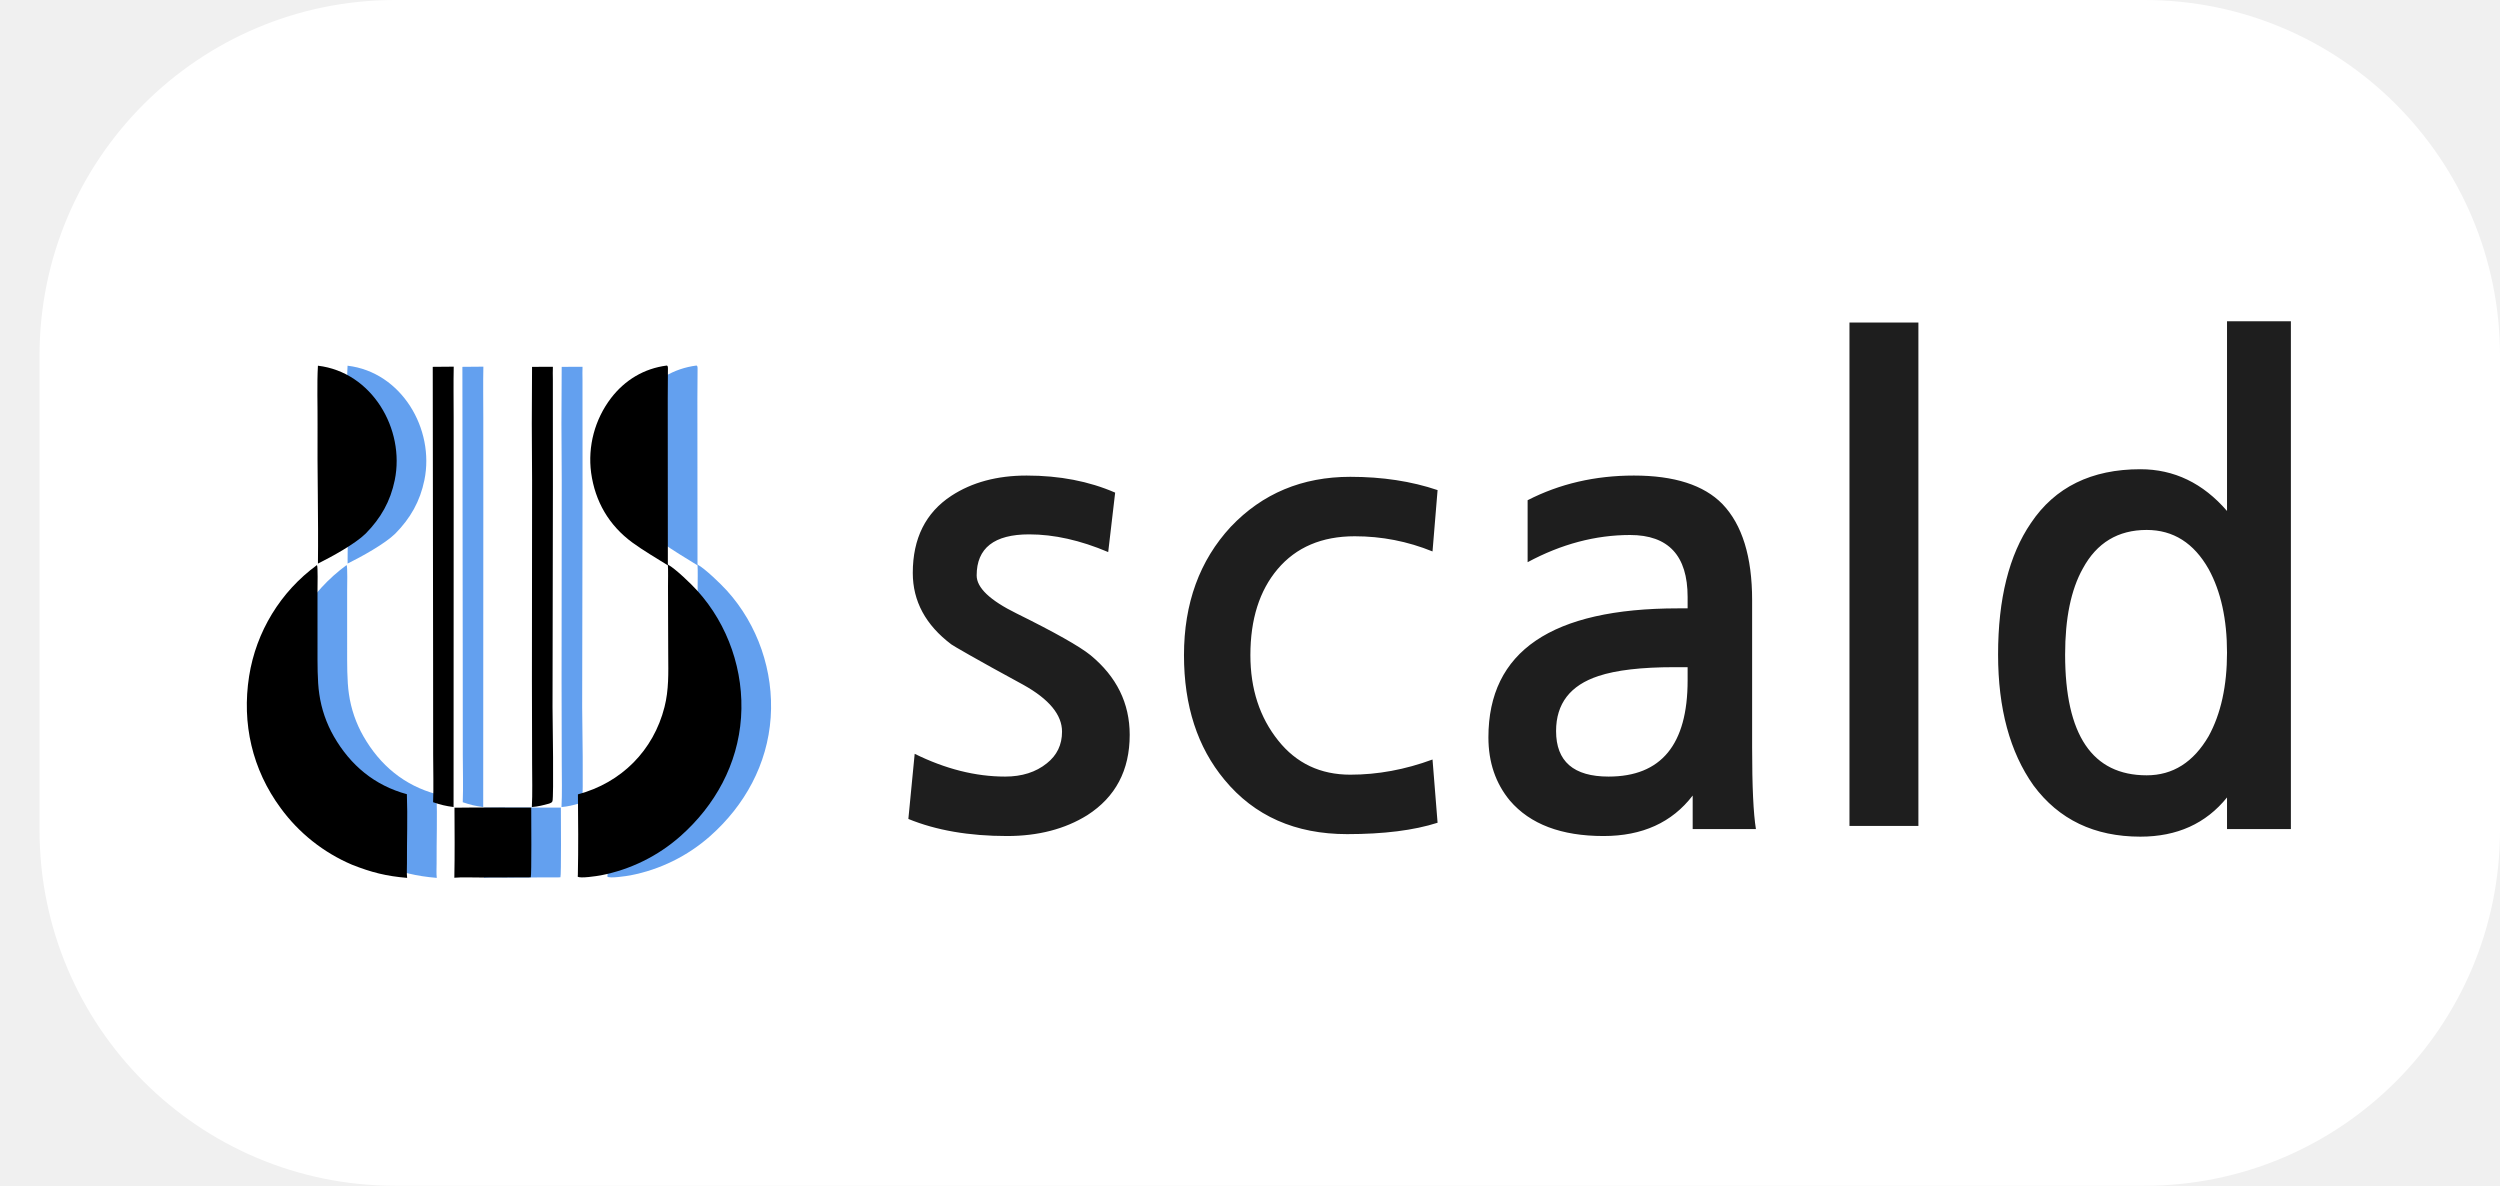
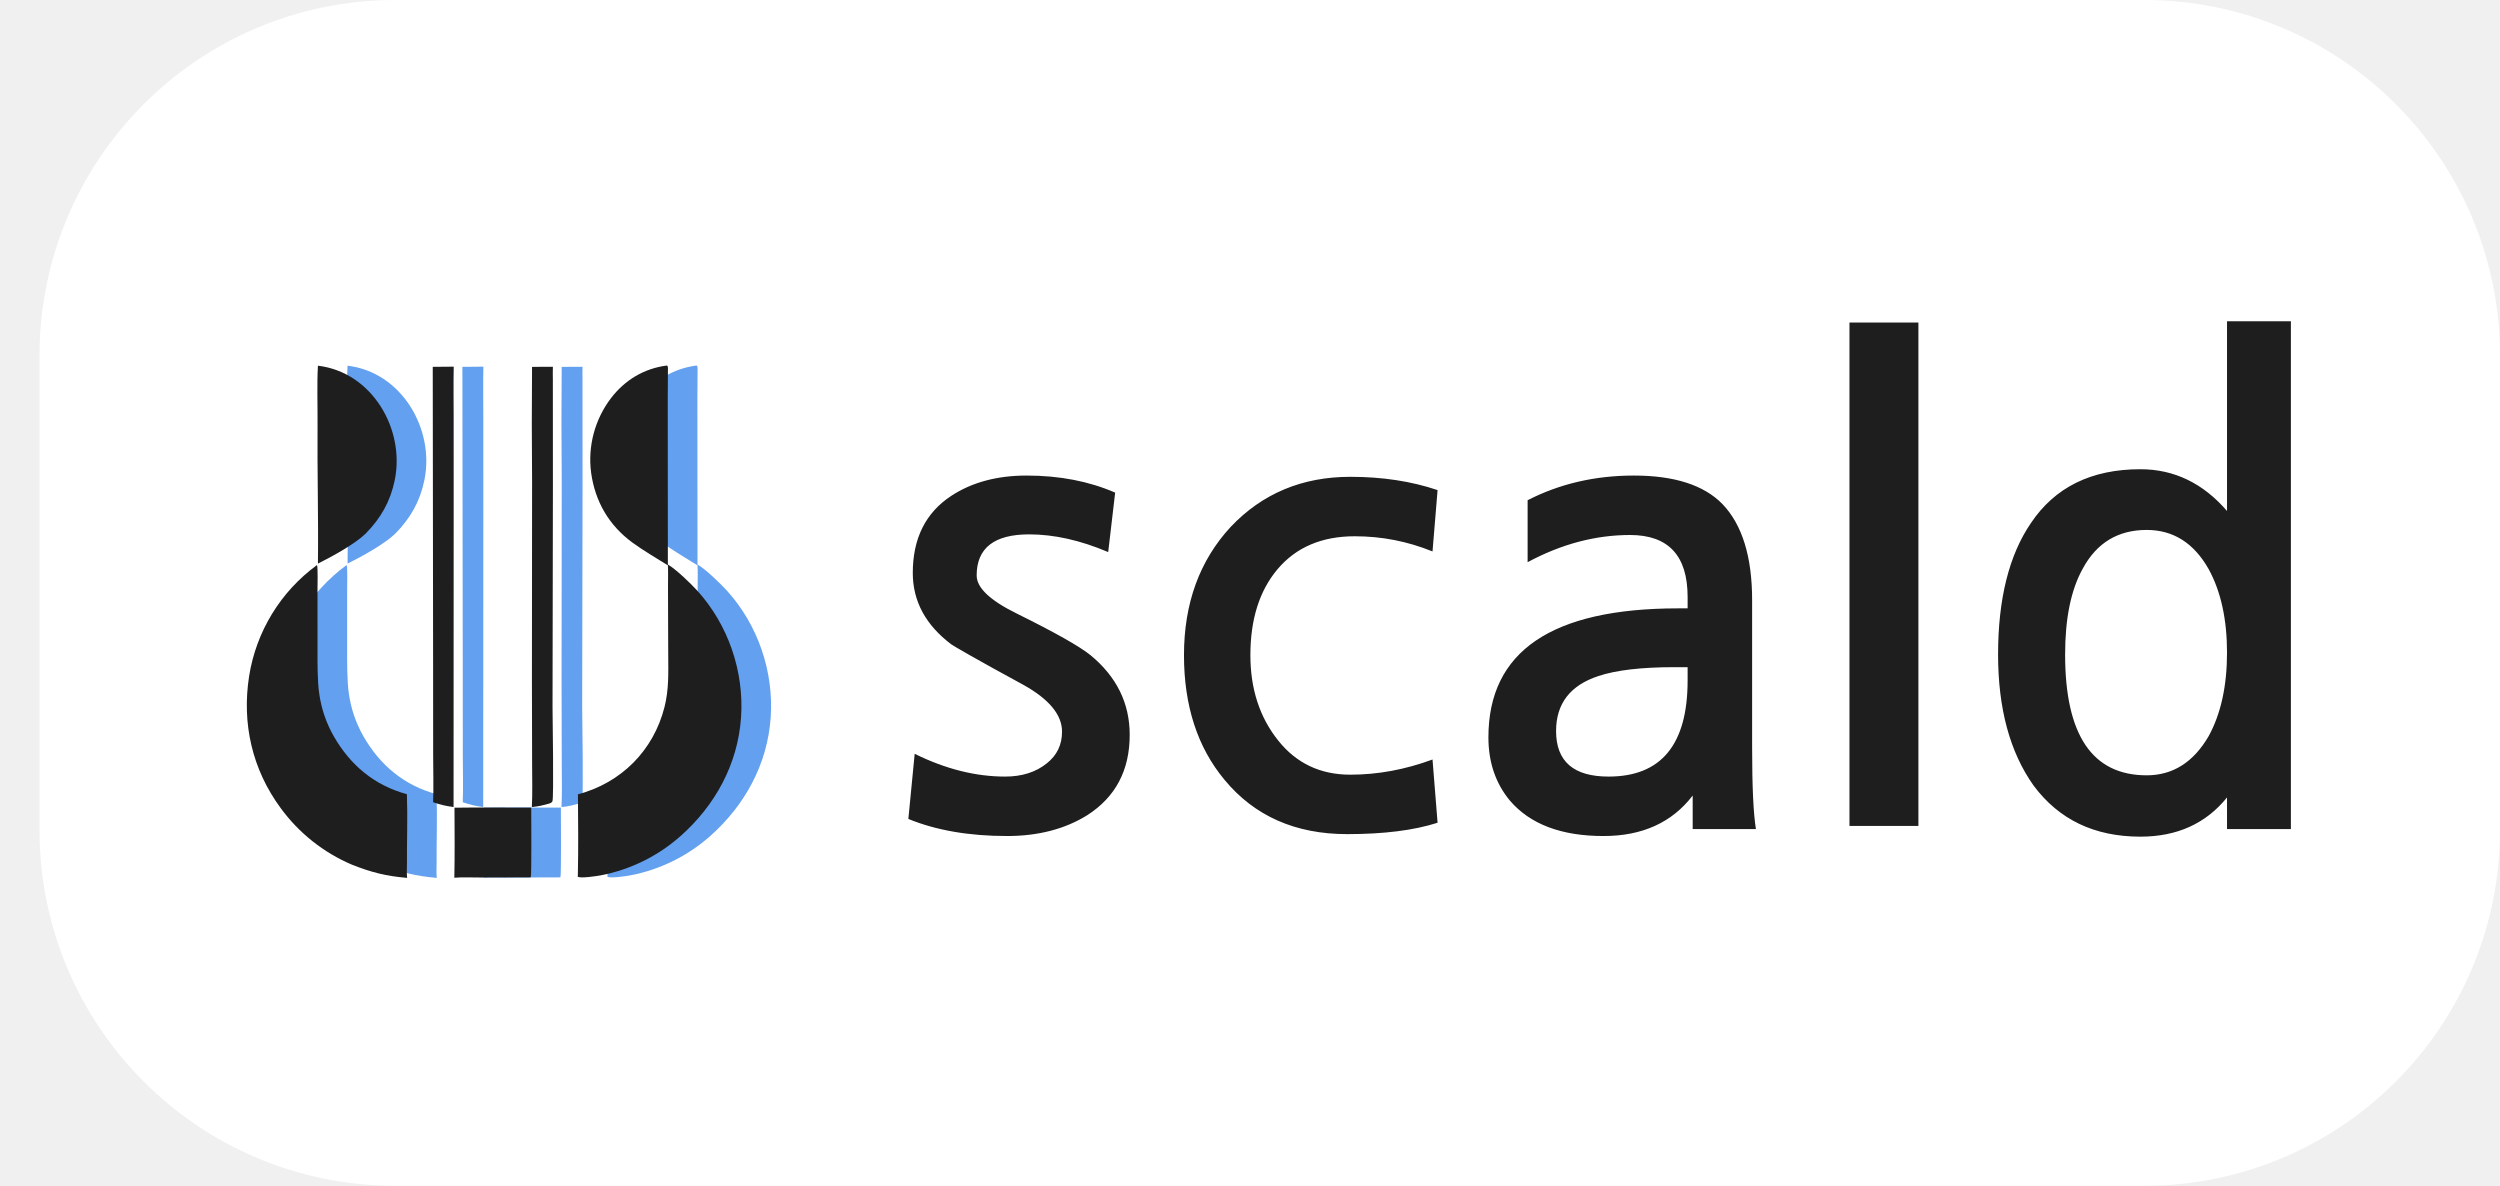
<svg xmlns="http://www.w3.org/2000/svg" width="253" height="120" viewBox="0 0 253 120" fill="none">
  <rect x="4" width="249" height="120" rx="36" fill="white" />
  <path d="M112.15 55.87C109.334 54.675 106.667 54.078 104.15 54.078C100.608 54.078 98.838 55.465 98.838 58.238C98.838 59.475 100.182 60.755 102.87 62.078C106.752 63.998 109.248 65.406 110.358 66.302C113.003 68.478 114.326 71.166 114.326 74.366C114.326 77.95 112.896 80.659 110.038 82.494C107.776 83.902 105.067 84.606 101.91 84.606C98.07 84.606 94.742 84.03 91.926 82.878L92.566 76.286C95.68 77.822 98.731 78.59 101.718 78.59C103.424 78.59 104.832 78.142 105.942 77.246C106.966 76.436 107.478 75.369 107.478 74.046C107.478 72.34 106.176 70.761 103.574 69.31C101.142 67.987 99.328 66.985 98.134 66.302C96.939 65.62 96.32 65.257 96.278 65.214C93.675 63.252 92.374 60.841 92.374 57.982C92.374 54.483 93.675 51.881 96.278 50.174C98.368 48.809 100.907 48.126 103.894 48.126C107.222 48.126 110.208 48.702 112.854 49.854L112.15 55.87ZM145.483 83.262C143.093 84.03 140.043 84.414 136.331 84.414C131.083 84.414 126.944 82.579 123.915 78.91C121.184 75.625 119.819 71.422 119.819 66.302C119.819 61.054 121.397 56.724 124.555 53.31C127.755 49.94 131.787 48.254 136.651 48.254C139.893 48.254 142.837 48.702 145.483 49.598L144.971 55.806C142.453 54.782 139.829 54.27 137.099 54.27C133.771 54.27 131.168 55.38 129.291 57.598C127.456 59.774 126.539 62.675 126.539 66.302C126.539 69.716 127.477 72.596 129.355 74.942C131.189 77.246 133.621 78.398 136.651 78.398C139.424 78.398 142.197 77.886 144.971 76.862L145.483 83.262ZM171.299 83.902V80.51C169.208 83.241 166.2 84.606 162.275 84.606C158.008 84.606 154.851 83.412 152.803 81.022C151.352 79.273 150.627 77.139 150.627 74.622C150.627 65.918 157.027 61.566 169.827 61.566H170.787V60.414C170.787 56.233 168.845 54.142 164.963 54.142C161.464 54.142 158.008 55.059 154.595 56.894V50.622C157.837 48.958 161.421 48.126 165.347 48.126C169.443 48.126 172.429 49.086 174.307 51.006C176.312 53.097 177.315 56.34 177.315 60.734V75.646C177.315 79.572 177.443 82.323 177.699 83.902H171.299ZM170.787 67.518H169.443C166.115 67.518 163.555 67.817 161.763 68.414C158.904 69.353 157.475 71.209 157.475 73.982C157.475 77.054 159.245 78.59 162.787 78.59C168.12 78.59 170.787 75.347 170.787 68.862V67.518ZM194.142 83.582H187.166V32.638H194.142V83.582ZM217.246 53.63C214.344 53.63 212.19 54.931 210.782 57.534C209.587 59.667 208.99 62.569 208.99 66.238C208.99 74.388 211.742 78.462 217.246 78.462C219.891 78.462 221.982 77.139 223.518 74.494C224.755 72.233 225.374 69.417 225.374 66.046C225.374 62.675 224.755 59.859 223.518 57.598C222.024 54.953 219.934 53.63 217.246 53.63ZM231.838 83.902H225.374V80.702C223.24 83.347 220.318 84.67 216.606 84.67C211.955 84.67 208.35 82.942 205.79 79.486C203.4 76.115 202.206 71.7 202.206 66.238C202.206 60.606 203.315 56.169 205.534 52.926C207.966 49.3 211.656 47.486 216.606 47.486C220.019 47.486 222.942 48.894 225.374 51.71V32.51H231.838V83.902Z" fill="#1E1E1E" />
  <path d="M70.475 36.993L70.51 37.001C70.603 37.102 70.597 37.137 70.595 37.313C70.569 39.317 70.577 41.329 70.578 43.333L70.587 57.131C71.368 57.563 72.946 59.091 73.567 59.776C76.7 63.237 78.316 67.951 77.993 72.617C77.666 77.344 75.371 81.505 71.871 84.61C69.588 86.632 66.804 88.004 63.81 88.583C63.465 88.648 61.655 88.931 61.464 88.71L61.479 88.525C61.535 85.88 61.514 83.04 61.486 80.388C65.87 79.22 69.134 75.957 70.249 71.547C70.69 69.801 70.637 68.125 70.625 66.345L70.612 62.807L70.602 59.338C70.602 58.649 70.627 57.894 70.592 57.215C69.444 56.496 68.063 55.689 66.994 54.904C64.628 53.166 63.222 50.753 62.822 47.843C62.47 45.158 63.194 42.443 64.835 40.288C66.24 38.455 68.179 37.29 70.475 36.993Z" fill="#63A0EF" />
  <path d="M35.077 57.184C35.184 57.295 35.131 59.424 35.131 59.742L35.132 65.675C35.133 67.037 35.11 68.899 35.31 70.228C35.525 71.743 36.027 73.202 36.788 74.529C38.47 77.455 40.908 79.485 44.176 80.373C44.263 82.694 44.17 85.058 44.184 87.383C44.187 87.844 44.146 88.389 44.202 88.842C42.076 88.663 40.585 88.285 38.62 87.507C35.741 86.283 33.247 84.302 31.402 81.776C28.522 77.864 27.462 73.223 28.21 68.433C28.921 63.922 31.39 59.878 35.077 57.184Z" fill="#63A0EF" />
  <path d="M35.174 37.009C40.645 37.659 44.006 43.422 42.949 48.587C42.509 50.738 41.536 52.445 40.008 53.996C38.929 55.055 36.564 56.346 35.175 57.036C35.232 52.371 35.098 47.666 35.136 42.998C35.151 41.077 35.066 38.91 35.174 37.009Z" fill="#63A0EF" />
  <path d="M56.843 37.126L58.952 37.118C58.927 37.473 58.951 38.02 58.949 38.39L58.95 41.516L58.954 49.24L58.916 71.577C58.924 72.68 59.053 80.738 58.907 81.085C58.846 81.23 58.713 81.269 58.578 81.323C57.943 81.496 57.475 81.619 56.822 81.674C56.897 80.395 56.851 78.613 56.85 77.314L56.831 68.871L56.847 48.637C56.81 44.8 56.809 40.963 56.843 37.126Z" fill="#63A0EF" />
  <path d="M46.794 37.124C47.502 37.11 48.209 37.103 48.917 37.106C48.881 38.782 48.909 40.553 48.91 42.237L48.912 51.325L48.901 81.672C48.095 81.566 47.598 81.448 46.83 81.185C46.89 79.734 46.837 77.868 46.836 76.389L46.83 67.141L46.794 37.124Z" fill="#63A0EF" />
  <path d="M48.994 81.739C51.527 81.699 54.209 81.742 56.761 81.73C56.762 82.452 56.805 88.653 56.715 88.779L56.528 88.79C54.89 88.785 53.252 88.79 51.613 88.804C50.893 88.807 49.652 88.76 48.979 88.827C49.027 86.535 49.006 84.044 48.994 81.739Z" fill="#63A0EF" />
-   <path d="M67.475 36.993L67.51 37.001C67.603 37.102 67.597 37.137 67.595 37.313C67.569 39.317 67.577 41.329 67.578 43.333L67.587 57.131C68.368 57.563 69.946 59.091 70.567 59.776C73.7 63.237 75.316 67.951 74.993 72.617C74.666 77.344 72.371 81.505 68.871 84.61C66.588 86.632 63.804 88.004 60.81 88.583C60.465 88.648 58.655 88.931 58.464 88.71L58.479 88.525C58.535 85.88 58.514 83.04 58.486 80.388C62.87 79.22 66.134 75.957 67.249 71.547C67.69 69.801 67.637 68.125 67.625 66.345L67.612 62.807L67.602 59.338C67.602 58.649 67.627 57.894 67.592 57.215C66.444 56.496 65.063 55.689 63.994 54.904C61.628 53.166 60.222 50.753 59.822 47.843C59.47 45.158 60.194 42.443 61.835 40.288C63.24 38.455 65.179 37.29 67.475 36.993Z" fill="black" />
-   <path d="M32.077 57.184C32.184 57.295 32.131 59.424 32.131 59.742L32.132 65.675C32.133 67.037 32.11 68.899 32.31 70.228C32.525 71.743 33.027 73.202 33.788 74.529C35.47 77.455 37.908 79.485 41.176 80.373C41.263 82.694 41.17 85.058 41.184 87.383C41.187 87.844 41.146 88.389 41.202 88.842C39.076 88.663 37.585 88.285 35.62 87.507C32.741 86.283 30.247 84.302 28.402 81.776C25.522 77.864 24.462 73.223 25.21 68.433C25.921 63.922 28.39 59.878 32.077 57.184Z" fill="black" />
-   <path d="M32.174 37.009C37.645 37.659 41.006 43.422 39.949 48.587C39.509 50.738 38.536 52.445 37.008 53.996C35.929 55.055 33.564 56.346 32.175 57.036C32.232 52.371 32.098 47.666 32.136 42.998C32.151 41.077 32.066 38.91 32.174 37.009Z" fill="black" />
-   <path d="M53.843 37.126L55.952 37.118C55.927 37.473 55.951 38.02 55.949 38.39L55.95 41.516L55.954 49.24L55.916 71.577C55.924 72.68 56.053 80.738 55.907 81.085C55.846 81.23 55.713 81.269 55.578 81.323C54.943 81.496 54.475 81.619 53.822 81.674C53.897 80.395 53.851 78.613 53.85 77.314L53.831 68.871L53.847 48.637C53.81 44.8 53.809 40.963 53.843 37.126Z" fill="black" />
-   <path d="M43.794 37.124C44.502 37.11 45.209 37.103 45.917 37.106C45.881 38.782 45.909 40.553 45.91 42.237L45.912 51.325L45.901 81.672C45.095 81.566 44.598 81.448 43.83 81.185C43.89 79.734 43.837 77.868 43.836 76.389L43.83 67.141L43.794 37.124Z" fill="black" />
-   <path d="M45.994 81.739C48.527 81.699 51.209 81.742 53.761 81.73C53.762 82.452 53.805 88.653 53.715 88.779L53.528 88.79C51.89 88.785 50.252 88.79 48.613 88.804C47.893 88.807 46.652 88.76 45.979 88.827C46.027 86.535 46.006 84.044 45.994 81.739Z" fill="black" />
+   <path d="M67.475 36.993L67.51 37.001C67.603 37.102 67.597 37.137 67.595 37.313C67.569 39.317 67.577 41.329 67.578 43.333L67.587 57.131C68.368 57.563 69.946 59.091 70.567 59.776C73.7 63.237 75.316 67.951 74.993 72.617C74.666 77.344 72.371 81.505 68.871 84.61C66.588 86.632 63.804 88.004 60.81 88.583C60.465 88.648 58.655 88.931 58.464 88.71L58.479 88.525C58.535 85.88 58.514 83.04 58.486 80.388C62.87 79.22 66.134 75.957 67.249 71.547C67.69 69.801 67.637 68.125 67.625 66.345L67.612 62.807L67.602 59.338C67.602 58.649 67.627 57.894 67.592 57.215C66.444 56.496 65.063 55.689 63.994 54.904C61.628 53.166 60.222 50.753 59.822 47.843C59.47 45.158 60.194 42.443 61.835 40.288C63.24 38.455 65.179 37.29 67.475 36.993Z" fill="#1E1E1E" />
+   <path d="M32.077 57.184C32.184 57.295 32.131 59.424 32.131 59.742L32.132 65.675C32.133 67.037 32.11 68.899 32.31 70.228C32.525 71.743 33.027 73.202 33.788 74.529C35.47 77.455 37.908 79.485 41.176 80.373C41.263 82.694 41.17 85.058 41.184 87.383C41.187 87.844 41.146 88.389 41.202 88.842C39.076 88.663 37.585 88.285 35.62 87.507C32.741 86.283 30.247 84.302 28.402 81.776C25.522 77.864 24.462 73.223 25.21 68.433C25.921 63.922 28.39 59.878 32.077 57.184Z" fill="#1E1E1E" />
+   <path d="M32.174 37.009C37.645 37.659 41.006 43.422 39.949 48.587C39.509 50.738 38.536 52.445 37.008 53.996C35.929 55.055 33.564 56.346 32.175 57.036C32.232 52.371 32.098 47.666 32.136 42.998C32.151 41.077 32.066 38.91 32.174 37.009Z" fill="#1E1E1E" />
+   <path d="M53.843 37.126L55.952 37.118C55.927 37.473 55.951 38.02 55.949 38.39L55.95 41.516L55.954 49.24L55.916 71.577C55.924 72.68 56.053 80.738 55.907 81.085C55.846 81.23 55.713 81.269 55.578 81.323C54.943 81.496 54.475 81.619 53.822 81.674C53.897 80.395 53.851 78.613 53.85 77.314L53.831 68.871L53.847 48.637C53.81 44.8 53.809 40.963 53.843 37.126Z" fill="#1E1E1E" />
+   <path d="M43.794 37.124C44.502 37.11 45.209 37.103 45.917 37.106C45.881 38.782 45.909 40.553 45.91 42.237L45.912 51.325L45.901 81.672C45.095 81.566 44.598 81.448 43.83 81.185C43.89 79.734 43.837 77.868 43.836 76.389L43.83 67.141L43.794 37.124Z" fill="#1E1E1E" />
+   <path d="M45.994 81.739C48.527 81.699 51.209 81.742 53.761 81.73C53.762 82.452 53.805 88.653 53.715 88.779L53.528 88.79C51.89 88.785 50.252 88.79 48.613 88.804C47.893 88.807 46.652 88.76 45.979 88.827C46.027 86.535 46.006 84.044 45.994 81.739Z" fill="#1E1E1E" />
</svg>
